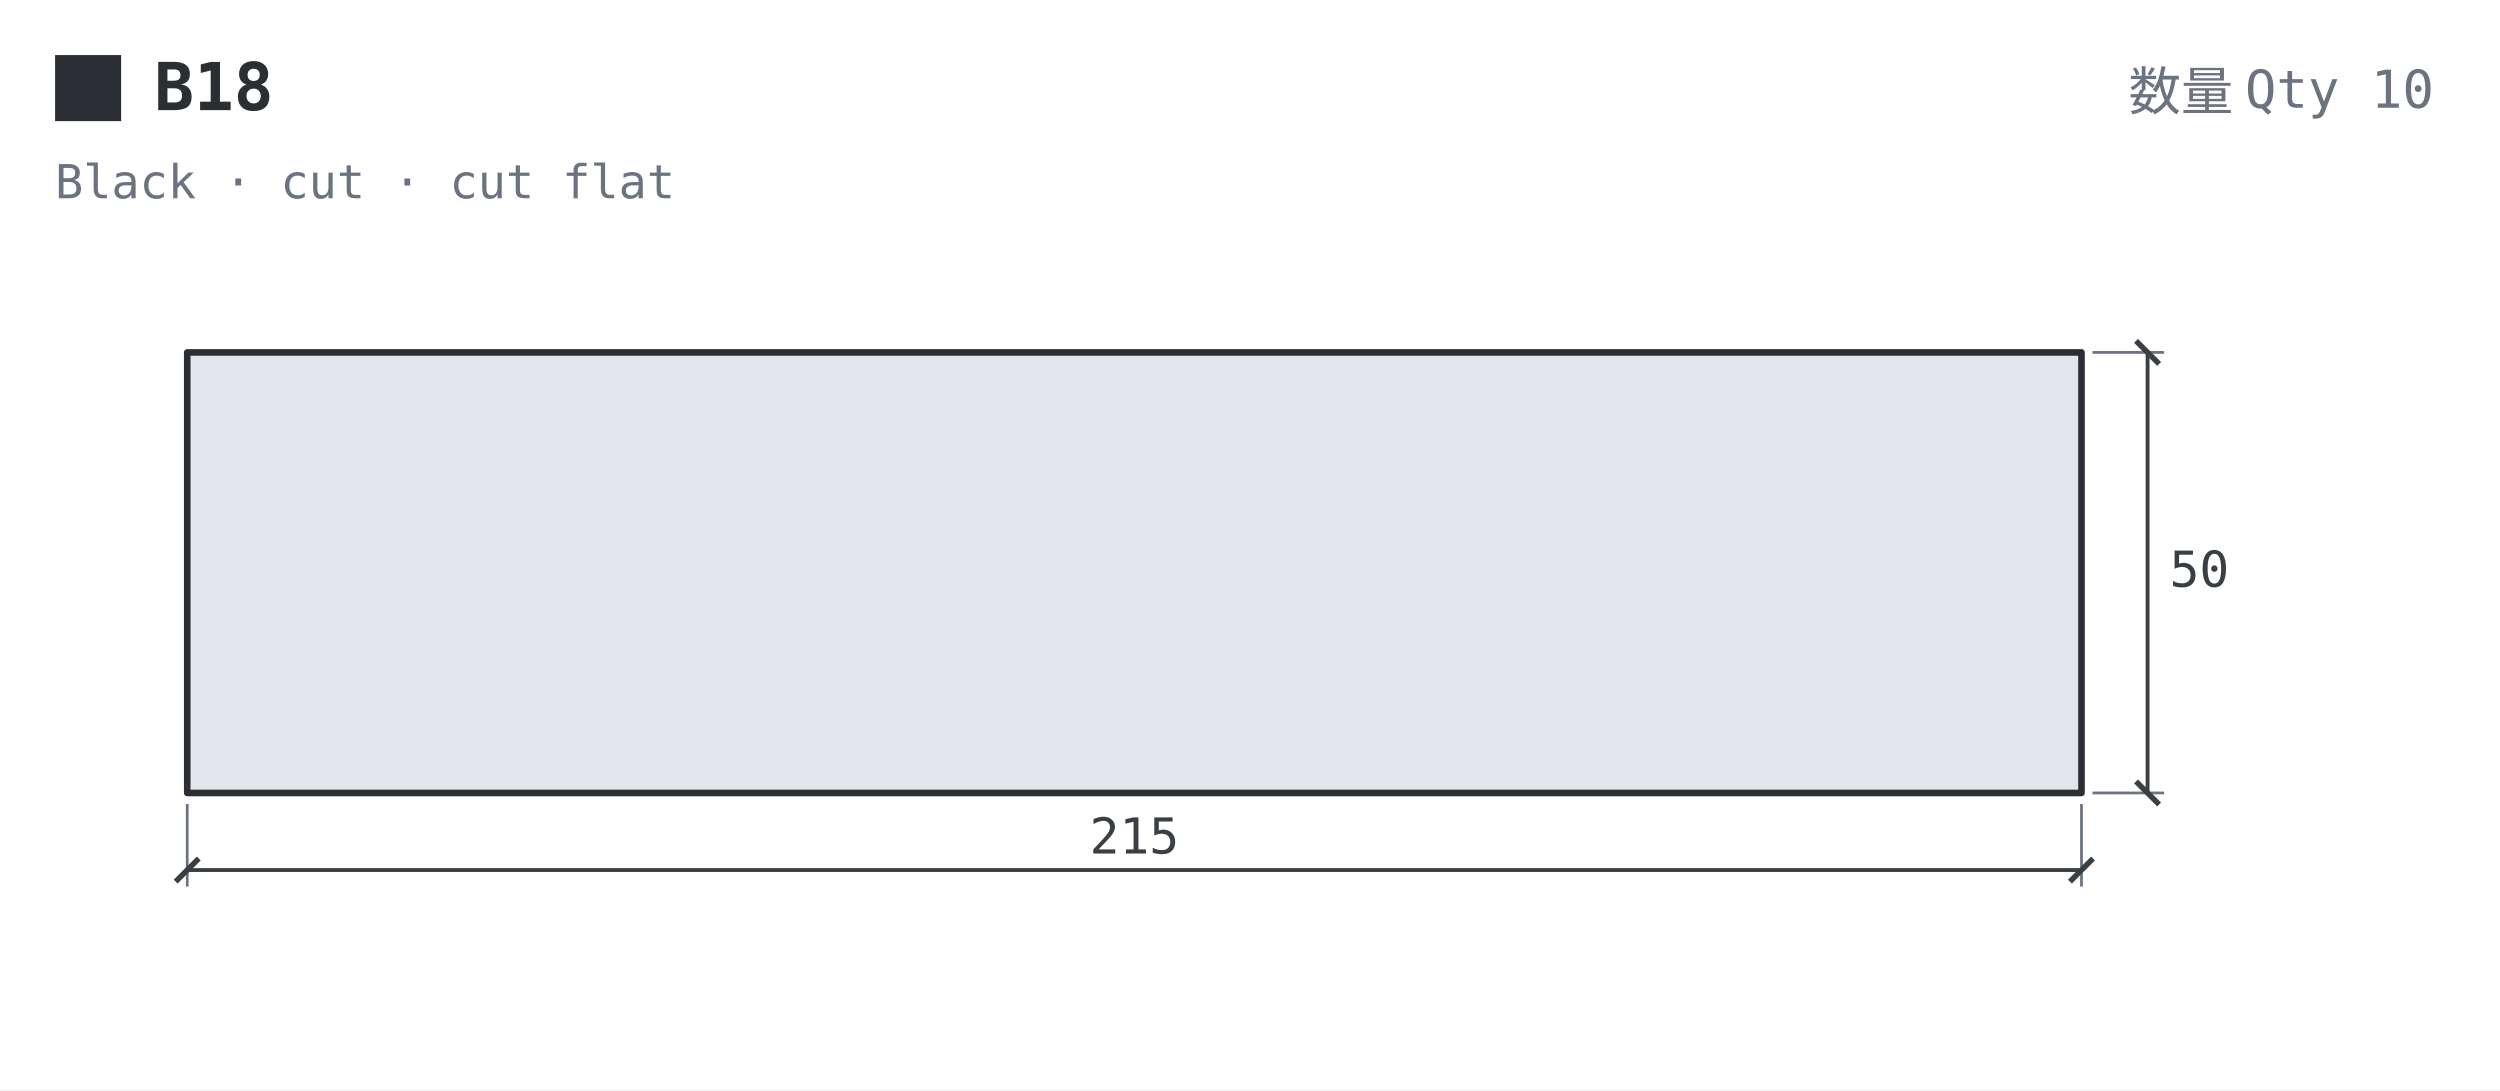
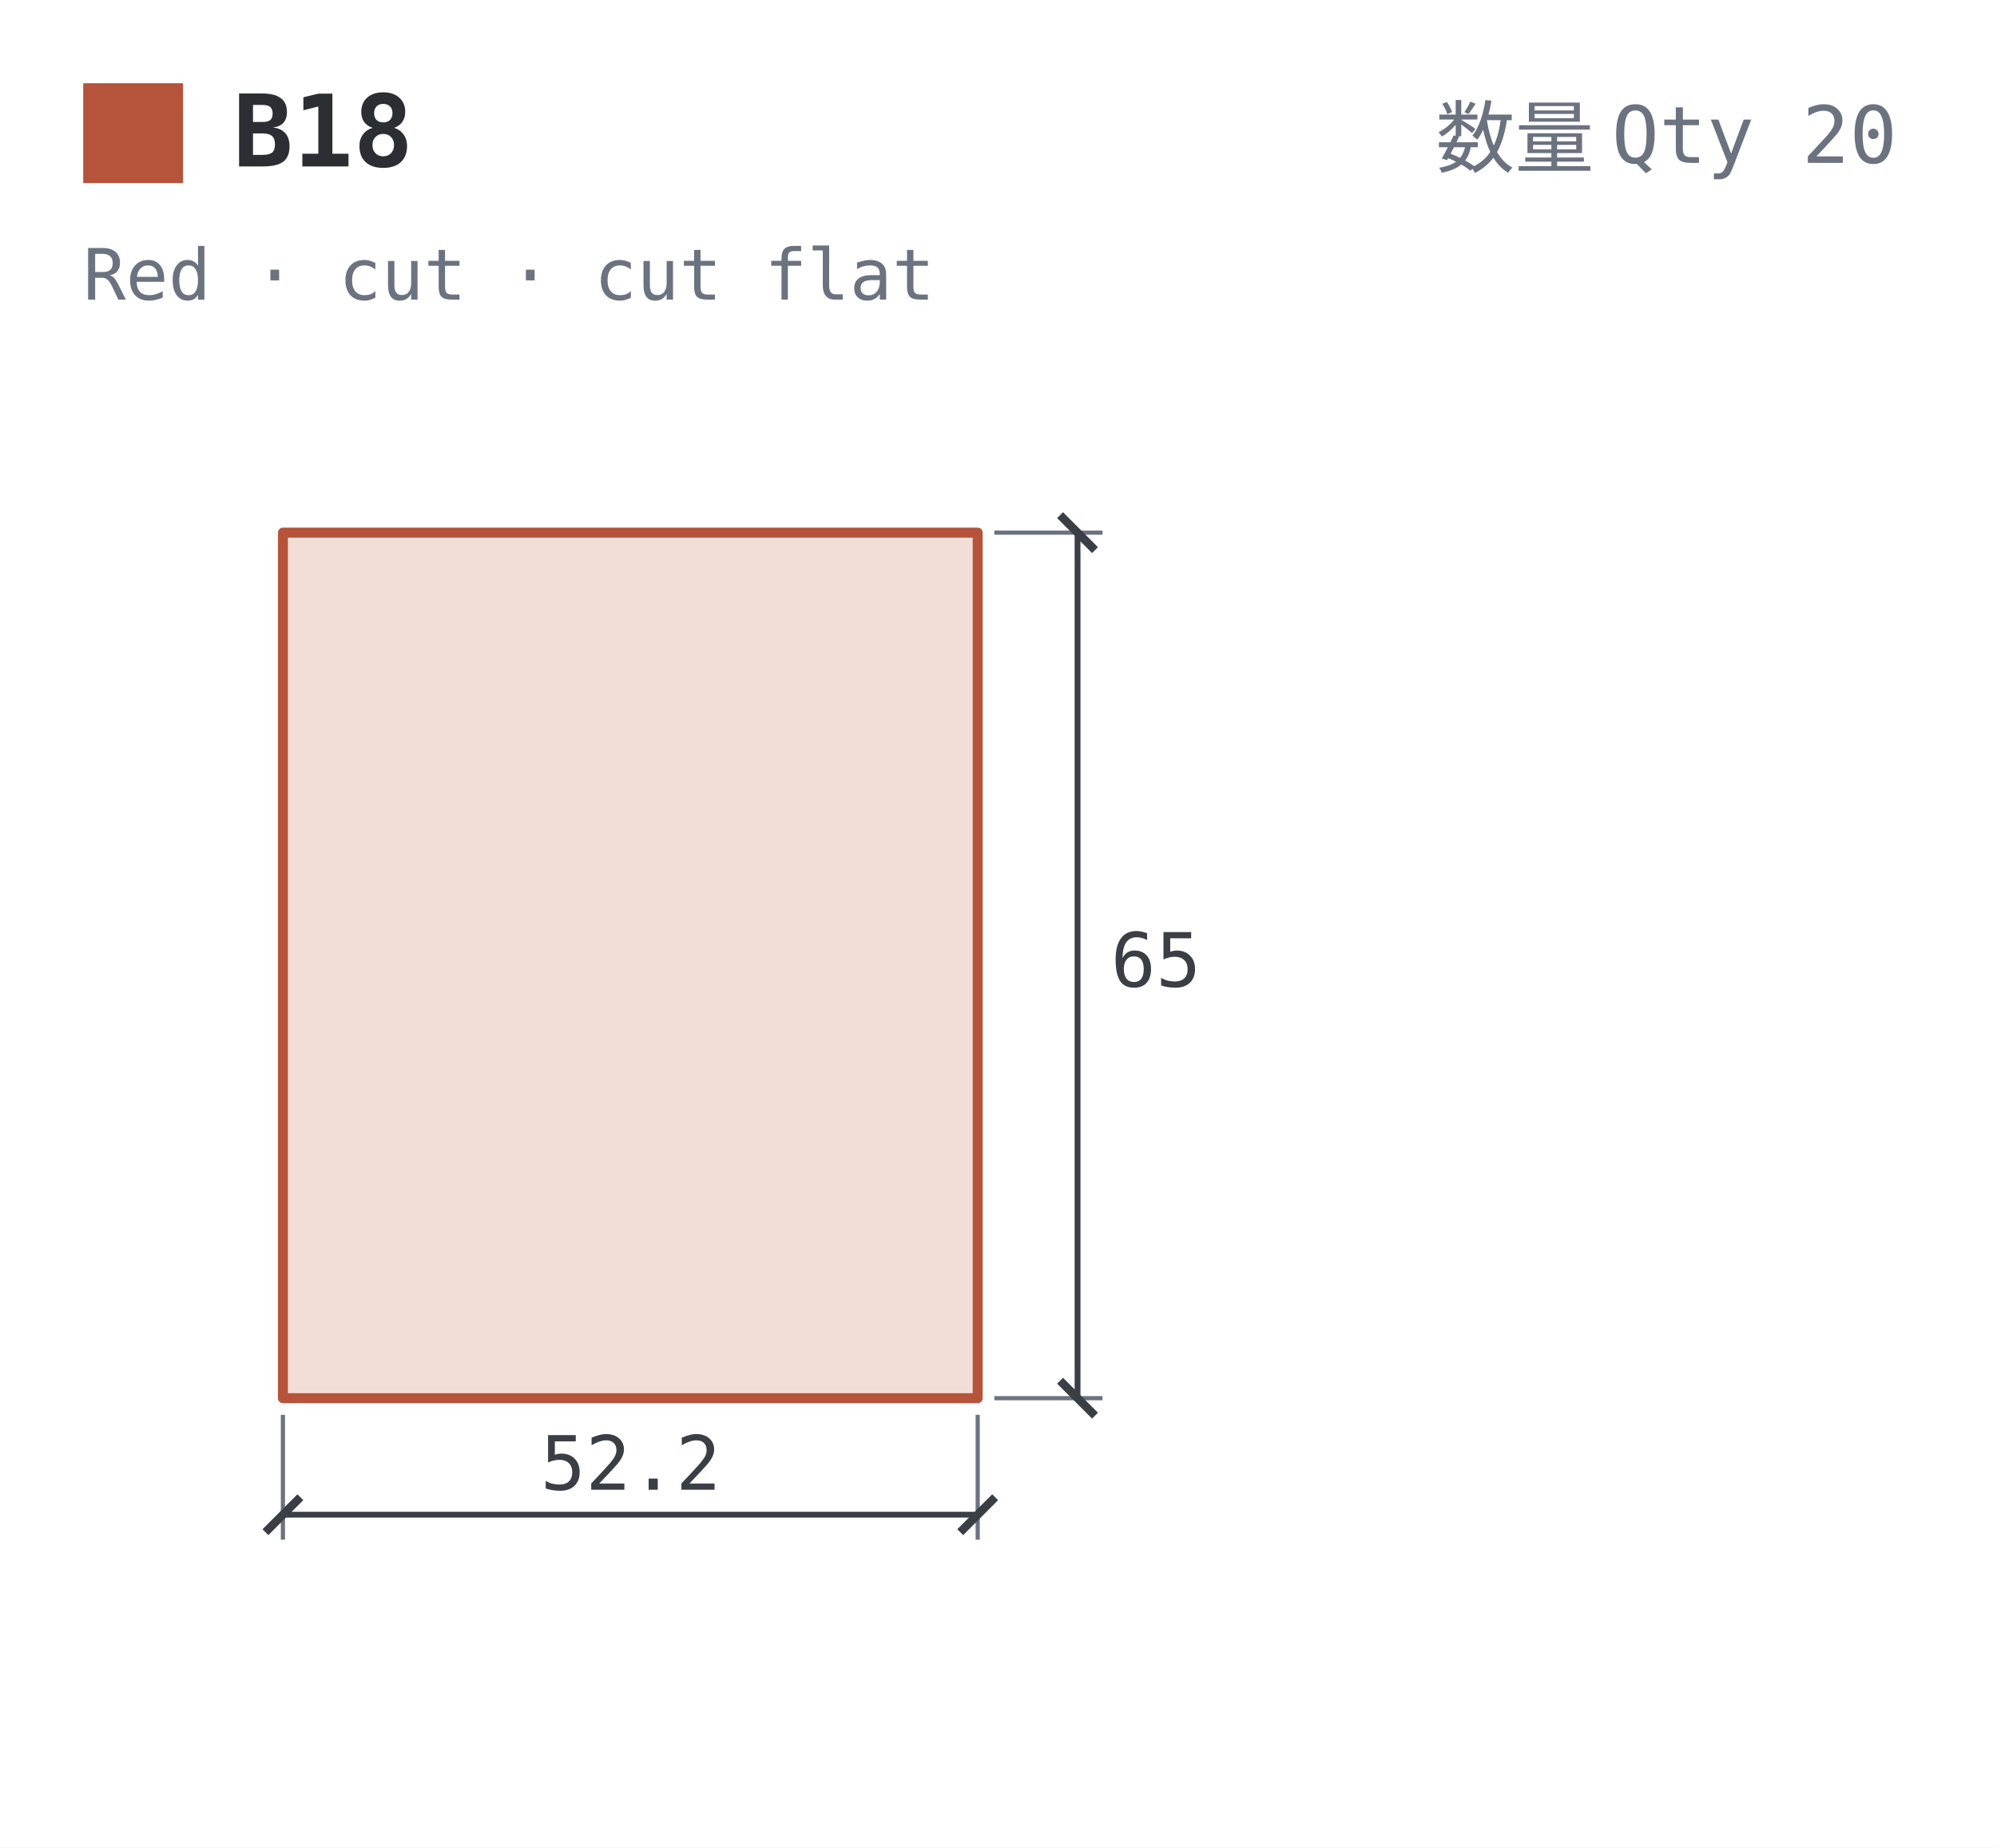
- <svg xmlns="http://www.w3.org/2000/svg" viewBox="0 0 454 198" width="454" height="198">
-   <rect width="454" height="198" fill="#ffffff" />
-   <rect x="10.0" y="10.0" width="12.0" height="12.0" fill="#2b2e33" stroke="none" />
+ <svg xmlns="http://www.w3.org/2000/svg" viewBox="0 0 240 222" width="240" height="222">
+   <rect width="240" height="222" fill="#ffffff" />
+   <rect x="10.0" y="10.0" width="12.0" height="12.0" fill="#b5543b" stroke="none" />
  <text x="28.0" y="20.0" font-family="ui-monospace,'SFMono-Regular',Menlo,Consolas,monospace" font-size="12" fill="#2b2e33" text-anchor="start" font-weight="600">B18</text>
-   <text x="442.0" y="20.0" font-family="ui-monospace,'SFMono-Regular',Menlo,Consolas,monospace" font-size="9.5" fill="#6b7280" text-anchor="end">数量 Qty 10</text>
-   <text x="10.0" y="36.0" font-family="ui-monospace,'SFMono-Regular',Menlo,Consolas,monospace" font-size="8.5" fill="#6b7280" text-anchor="start">Black · cut · cut flat</text>
-   <polygon points="34.0,144.0 378.0,144.0 378.0,64.0 34.0,64.0" fill="#e2e5ea" stroke="#2b2e33" stroke-width="1.2" stroke-linejoin="round" />
-   <line x1="34.0" y1="146.0" x2="34.0" y2="161.0" stroke="#6b7280" stroke-width="0.5" />
-   <line x1="378.0" y1="146.0" x2="378.0" y2="161.0" stroke="#6b7280" stroke-width="0.5" />
-   <line x1="34.0" y1="158.0" x2="378.0" y2="158.0" stroke="#3a3f45" stroke-width="0.7" />
-   <line x1="31.9" y1="160.1" x2="36.1" y2="155.9" stroke="#3a3f45" stroke-width="1" />
-   <line x1="375.9" y1="160.1" x2="380.1" y2="155.9" stroke="#3a3f45" stroke-width="1" />
-   <text x="206.0" y="155.0" font-family="ui-monospace,'SFMono-Regular',Menlo,Consolas,monospace" font-size="9" fill="#3a3f45" text-anchor="middle">215</text>
-   <line x1="380.0" y1="64.0" x2="393.0" y2="64.0" stroke="#6b7280" stroke-width="0.5" />
-   <line x1="380.0" y1="144.0" x2="393.0" y2="144.0" stroke="#6b7280" stroke-width="0.5" />
-   <line x1="390.0" y1="64.0" x2="390.0" y2="144.0" stroke="#3a3f45" stroke-width="0.7" />
-   <line x1="387.9" y1="61.9" x2="392.1" y2="66.1" stroke="#3a3f45" stroke-width="1" />
-   <line x1="387.9" y1="141.9" x2="392.1" y2="146.1" stroke="#3a3f45" stroke-width="1" />
-   <text x="394.0" y="104.0" font-family="ui-monospace,'SFMono-Regular',Menlo,Consolas,monospace" font-size="9" fill="#3a3f45" text-anchor="start" dominant-baseline="middle">50</text>
+   <text x="228.0" y="20.0" font-family="ui-monospace,'SFMono-Regular',Menlo,Consolas,monospace" font-size="9.5" fill="#6b7280" text-anchor="end">数量 Qty 20</text>
+   <text x="10.0" y="36.0" font-family="ui-monospace,'SFMono-Regular',Menlo,Consolas,monospace" font-size="8.5" fill="#6b7280" text-anchor="start">Red · cut · cut flat</text>
+   <polygon points="34.0,64.0 117.5,64.0 117.5,168.0 34.0,168.0" fill="#f3ded7" stroke="#b5543b" stroke-width="1.2" stroke-linejoin="round" />
+   <line x1="34.0" y1="170.0" x2="34.0" y2="185.0" stroke="#6b7280" stroke-width="0.5" />
+   <line x1="117.5" y1="170.0" x2="117.5" y2="185.0" stroke="#6b7280" stroke-width="0.5" />
+   <line x1="34.0" y1="182.0" x2="117.5" y2="182.0" stroke="#3a3f45" stroke-width="0.7" />
+   <line x1="31.9" y1="184.1" x2="36.1" y2="179.9" stroke="#3a3f45" stroke-width="1" />
+   <line x1="115.4" y1="184.1" x2="119.6" y2="179.9" stroke="#3a3f45" stroke-width="1" />
+   <text x="75.8" y="179.0" font-family="ui-monospace,'SFMono-Regular',Menlo,Consolas,monospace" font-size="9" fill="#3a3f45" text-anchor="middle">52.2</text>
+   <line x1="119.5" y1="64.0" x2="132.5" y2="64.0" stroke="#6b7280" stroke-width="0.5" />
+   <line x1="119.5" y1="168.0" x2="132.5" y2="168.0" stroke="#6b7280" stroke-width="0.5" />
+   <line x1="129.5" y1="64.0" x2="129.5" y2="168.0" stroke="#3a3f45" stroke-width="0.7" />
+   <line x1="127.4" y1="61.9" x2="131.6" y2="66.1" stroke="#3a3f45" stroke-width="1" />
+   <line x1="127.4" y1="165.9" x2="131.6" y2="170.1" stroke="#3a3f45" stroke-width="1" />
+   <text x="133.5" y="116.0" font-family="ui-monospace,'SFMono-Regular',Menlo,Consolas,monospace" font-size="9" fill="#3a3f45" text-anchor="start" dominant-baseline="middle">65</text>
</svg>
